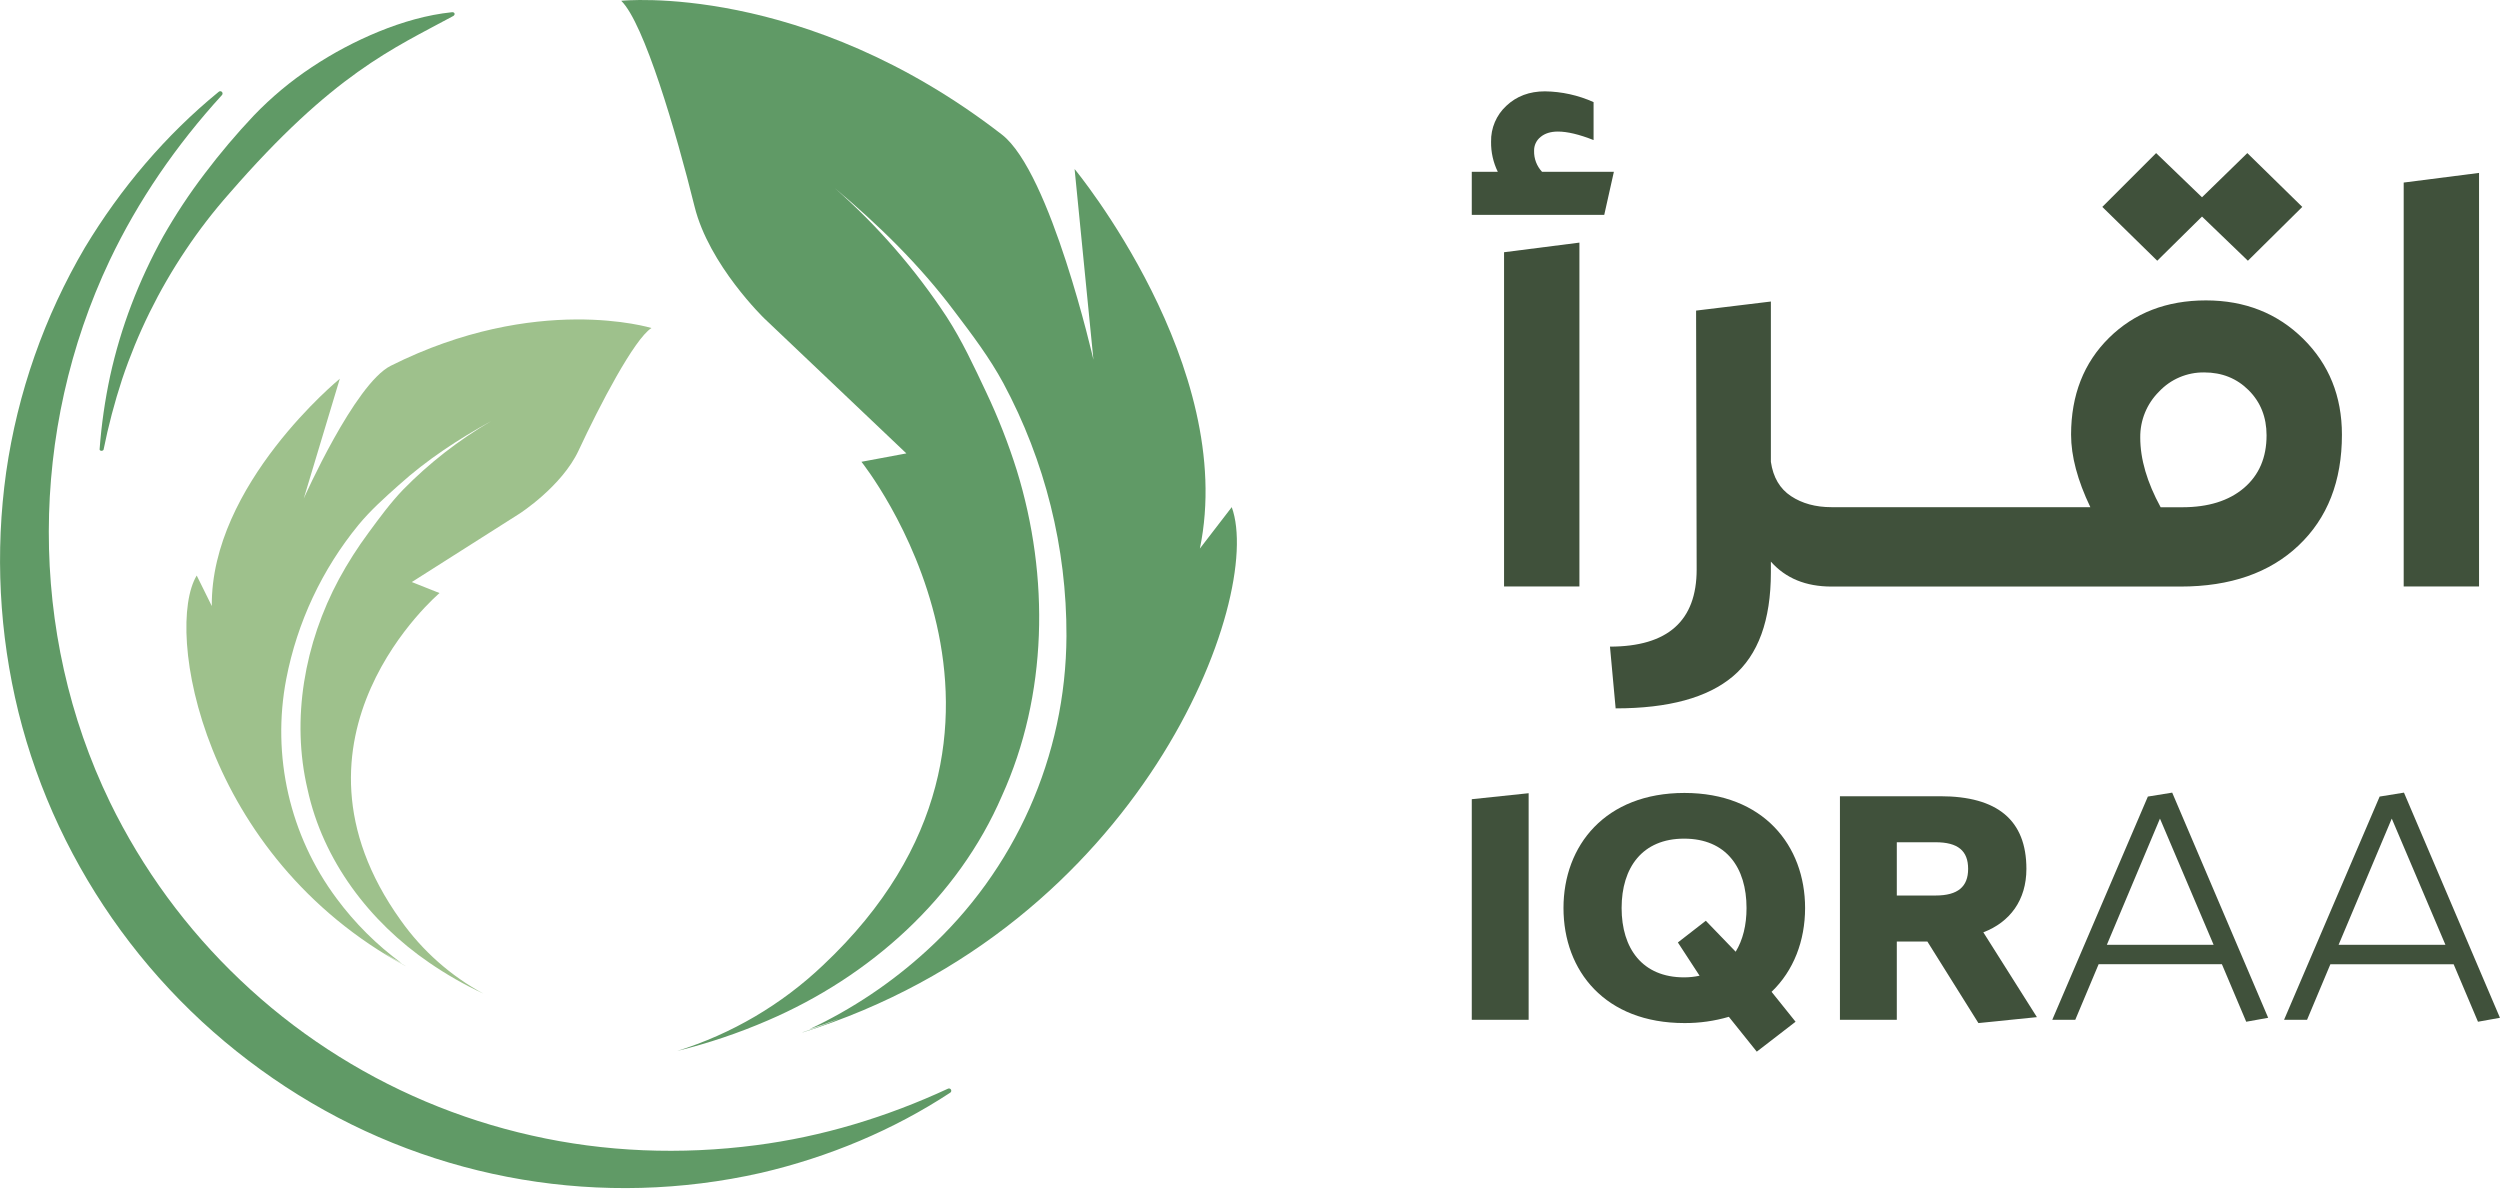
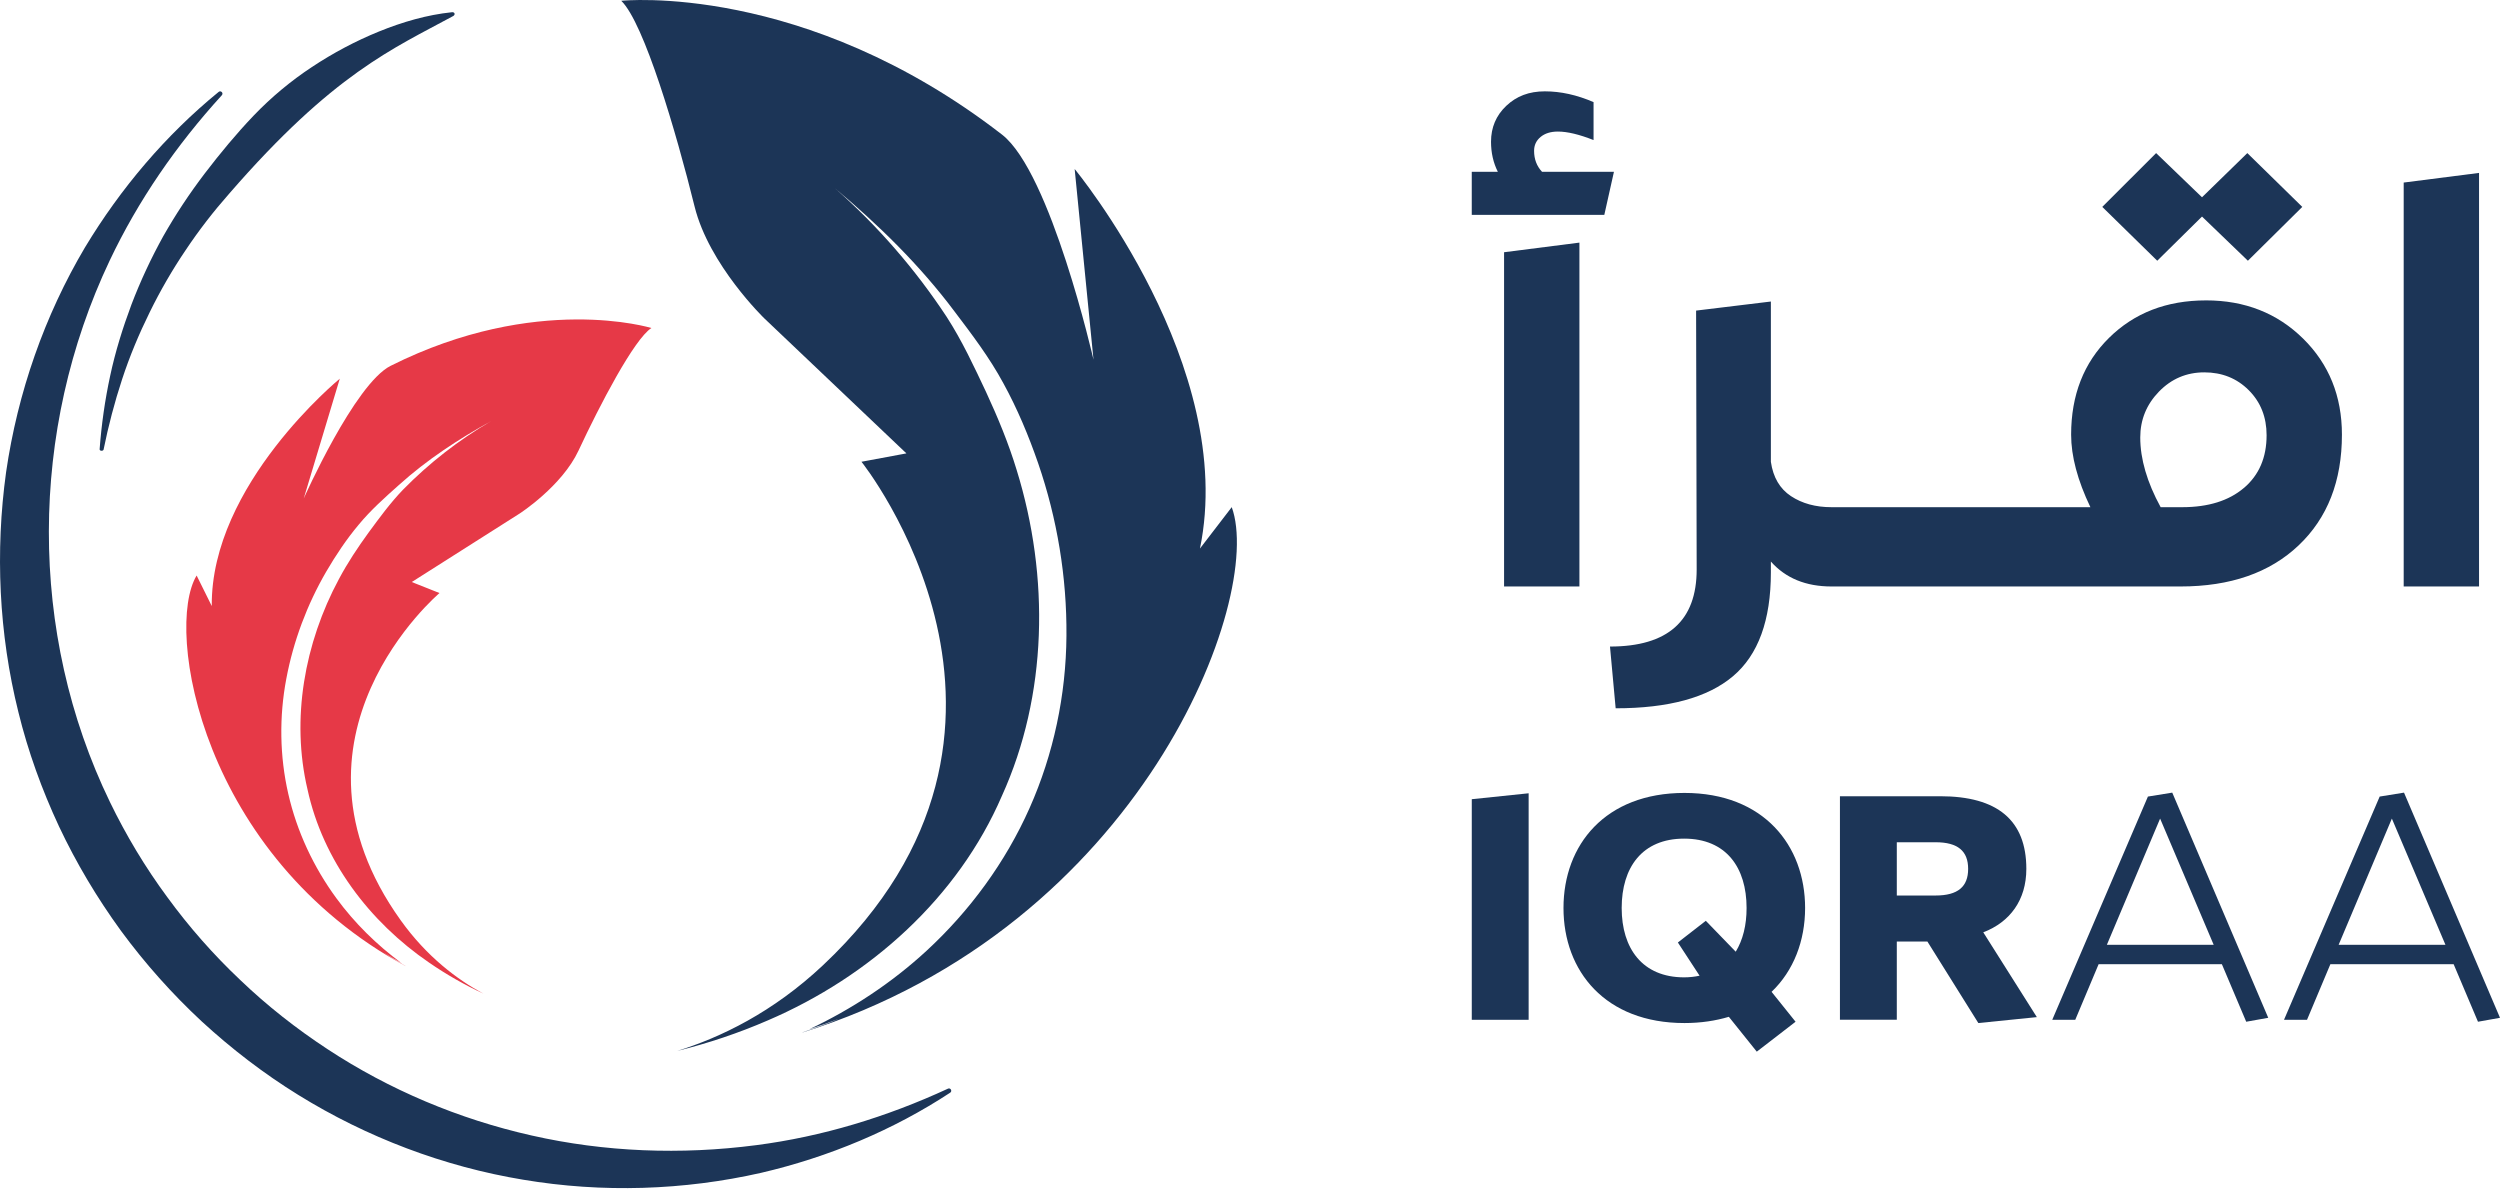
- <svg xmlns="http://www.w3.org/2000/svg" viewBox="0 0 1490.77 708.49">
+ <svg xmlns="http://www.w3.org/2000/svg" id="Layer_2" data-name="Layer 2" viewBox="0 0 1490.77 708.49">
  <defs>
-     <style>.cls-1{fill:#609a66;}.cls-2{fill:#9ec18c;}.cls-3{fill:#40513b;}</style>
+     <style>
+             .cls-1 {
+             fill: #e63947;
+             }
+ 
+             .cls-2 {
+             fill: #1c3557;
+             }
+         </style>
  </defs>
-   <g id="Layer_2" data-name="Layer 2">
-     <g id="Layer_1-2" data-name="Layer 1">
-       <path class="cls-1" d="M132.29,56.76a1.37,1.37,0,0,0-1.89-2C98.93,80.45,72,112.16,50.68,147.52a367.36,367.36,0,0,0-47,134A379,379,0,0,0,11,424.65a369.51,369.51,0,0,0,24.21,68.16,377.35,377.35,0,0,0,85.11,116.28,381.89,381.89,0,0,0,57.52,43.79,368.63,368.63,0,0,0,276.07,46.49c40.25-9.41,78.73-25.47,112.71-47.79a1.37,1.37,0,0,0-1.31-2.4c-36.64,17-75.15,28.63-114.4,33.7-44.82,5.85-90.34,4.11-133.81-5.75a369.82,369.82,0,0,1-121.88-51.55,365.18,365.18,0,0,1-51.85-41.08A368.62,368.62,0,0,1,65.56,478.33c-49-101-48.16-221.76-.19-323C82.31,119.65,105.1,86.55,132.29,56.76Z" />
-       <path class="cls-1" d="M61.75,268.17A366.81,366.81,0,0,1,72.83,226.1a321,321,0,0,1,37.87-76.95,314.64,314.64,0,0,1,26-33.75C198.88,43.76,234.4,29,270.32,9.52c1.35-.85.82-2.37-.75-2.24-15,1.55-29.63,5.84-43.58,11.51A228.44,228.44,0,0,0,186,40a203.4,203.4,0,0,0-34.75,29,413.5,413.5,0,0,0-29.17,34.51,333,333,0,0,0-24.79,37.5,321.87,321.87,0,0,0-18.89,40.59,300.81,300.81,0,0,0-12.73,42.62,323.3,323.3,0,0,0-6.28,43.72C59.34,269,61.31,269.13,61.75,268.17Z" />
-       <path class="cls-1" d="M734.5,302.41l-19,24.7c22.53-108.74-74.71-226.32-74.71-226.32l11.23,113.7s-25.44-111.7-54.59-134.25c-118-91.32-227-79.77-227-79.77,13.6,13.18,32.74,78.18,43.74,122.68,8.62,34.9,41.61,66.75,41.61,66.75l84.7,80.47-26.8,5S641,434.26,490.78,575.58a222.54,222.54,0,0,1-86.95,51.11,341,341,0,0,0,54-18.19c61-26.19,113.45-73.17,139.65-133.95,27.22-60,28.48-130.51,8.83-194.13A361.07,361.07,0,0,0,588,233.74c-7.14-15.14-14.28-30.54-23.49-44.78a382.31,382.31,0,0,0-66.7-76.76c26.09,21.9,50.72,45.93,71.36,73.49,10.37,13.68,20.89,27.55,29.15,42.83a316.66,316.66,0,0,1,37.62,150.72,255.23,255.23,0,0,1-83.56,187.84,279.54,279.54,0,0,1-69.66,46.62c5.69-1.89,11.52-3.94,17.52-6.19,0,0-7.47,3.35-21.21,7.9l-.79.36C680.8,552.53,754.14,356.4,734.5,302.41Z" />
-       <path class="cls-2" d="M233,218.12c-21.51,10.78-51.86,79.12-51.86,79.12l21.5-71.41s-77.08,63.07-76.34,135.56l-9-18.2c-19.37,32.11,2.92,167,124.71,233l-.47-.33c-8.22-4.64-12.58-7.73-12.58-7.73,3.55,2.2,7,4.24,10.44,6.17a182.47,182.47,0,0,1-38.76-38.63A166.6,166.6,0,0,1,170.71,404.8,206.82,206.82,0,0,1,213.77,313c7.22-8.75,15.7-16.31,24.07-23.77,16.68-15.05,35.48-27.35,55-38.09a249.75,249.75,0,0,0-52.39,40.77c-7.68,8-14.2,16.93-20.67,25.73a235.37,235.37,0,0,0-17.6,27.59c-20.6,38.28-28.67,83.62-18.78,125.47,9.13,42.22,36.79,78.91,72.59,103.37a222.82,222.82,0,0,0,32.29,18.45A145.16,145.16,0,0,1,239,548.83c-78.42-109.42,23.1-195.18,23.1-195.18l-16.53-6.57,64.37-40.89S335.05,290,345,268.68c12.65-27.12,33.09-66.35,43.46-73.08C388.43,195.6,320.05,174.48,233,218.12Z" />
-       <polygon class="cls-3" points="896.88 349.73 941.82 349.73 941.82 144.67 896.88 150.41 896.88 349.73" />
-       <path class="cls-3" d="M919.52,102.44a17.61,17.61,0,0,1-4.73-12.5,10.24,10.24,0,0,1,3.88-8.28q3.89-3.21,10.31-3.21,8.44,0,21.28,5.07V60.89a73,73,0,0,0-29-6.42q-13.86,0-23,8.61a28.3,28.3,0,0,0-9.12,21.45,39.51,39.51,0,0,0,4,17.91H877.63v25.67h79l5.74-25.67Z" />
-       <polygon class="cls-3" points="1313.07 129.13 1340.44 155.48 1372.87 123.38 1340.1 91.29 1313.07 117.64 1285.71 91.29 1253.62 123.38 1286.38 155.48 1313.07 129.13" />
-       <path class="cls-3" d="M1315.44,179.13q-35.14,0-57.77,22.29T1235,259.19q0,19.26,11.49,43.24H1092.15q-14.19,0-24.16-6.59t-12-20.43V179.8l-44.6,5.41.34,154.38q0,45.95-51.69,46l3.38,36.82q47.3,0,69.93-19.09t22.64-62v-6.42q13.17,14.88,36.15,14.87h208.09q44.58,0,70.43-24.49t25.85-66.05q0-34.45-23.14-57.26T1315.44,179.13ZM1338.07,291q-13.52,11.49-36.82,11.48h-12.84q-12.17-22.29-12.16-41.55a37.93,37.93,0,0,1,11.15-27.36,36.25,36.25,0,0,1,27-11.49q15.88,0,26.52,10.64t10.65,26.86Q1351.59,279.47,1338.07,291Z" />
-       <polygon class="cls-3" points="1478.27 103.11 1433.34 108.86 1433.34 349.73 1478.27 349.73 1478.27 103.11" />
-       <path class="cls-3" d="M877.63,608.1V476.57L911.54,473V608.1Z" />
-       <path class="cls-3" d="M1056.4,591.43l14.31,17.84-23.13,17.84-16.66-20.78a92,92,0,0,1-26.47,3.73c-47.24,0-72.13-31-72.13-68.61,0-37.24,24.89-68.61,72.13-68.61,47,0,71.94,31.37,71.94,68.61C1076.39,561.05,1069.53,578.89,1056.4,591.43Zm-42.93-9.6L1000.53,562l16.66-12.94L1035,567.52c4.31-7.06,6.47-15.88,6.47-26.07,0-24.11-12.15-41.36-37.24-41.36-24.9,0-37.25,17.25-37.25,41.36s12.35,41.36,37.25,41.36A44.09,44.09,0,0,0,1013.47,581.83Z" />
-       <path class="cls-3" d="M1149.31,561.44h-18.23V608.1h-33.91V474.8H1157c34.11,0,51.36,14.31,51.36,43.32,0,18.62-9.8,31.76-25.68,37.83l31.95,50.58-34.89,3.53Zm4.9-27.44c13.33,0,19.4-5.29,19.4-15.88,0-10.78-6.07-15.88-19.4-15.88h-23.13V534Z" />
-       <path class="cls-3" d="M1339.44,609.27l-14.5-34.3h-73.51l-13.92,33.13h-13.72l57-133.1,14.51-2.35,57.23,134.27Zm-83.11-45.87H1320l-32-75.27Z" />
-       <path class="cls-3" d="M1477.64,609.27,1463.13,575h-73.51l-13.91,33.13H1362L1419,475l14.5-2.35,57.24,134.27Zm-83.12-45.87h63.71l-32-75.27Z" />
+   <g id="Layer_1-2" data-name="Layer 1">
+     <g>
+       <g>
+         <g>
+           <path class="cls-2" d="m132.29,56.76c1.13-1.24-.58-3.03-1.89-1.97-31.46,25.66-58.39,57.37-79.72,92.73C26.56,188.23,10.54,234.08,3.64,281.49c-6.54,47.42-4.35,96.31,7.33,143.16,5.74,23.44,14,46.26,24.22,68.16,10.3,21.86,22.74,42.7,36.96,62.25,14.32,19.47,30.46,37.58,48.15,54.03,17.78,16.34,37,31.11,57.52,43.79,41,25.39,86.88,42.77,134.16,50.59,47.27,7.95,95.78,6.36,141.92-4.11,40.25-9.4,78.73-25.47,112.71-47.79,1.41-.92.22-3.1-1.31-2.4-36.63,16.94-75.15,28.63-114.4,33.7-44.82,5.85-90.34,4.11-133.81-5.75-43.47-9.78-84.93-27.26-121.87-51.55-18.47-12.13-35.9-25.82-51.85-41.08-16.04-15.15-30.68-31.77-43.67-49.59-13.1-17.74-24.49-36.73-34.11-56.58-48.98-101.03-48.16-221.76-.18-322.96,16.93-35.72,39.73-68.82,66.91-98.61Z" />
+           <path class="cls-2" d="m61.75,268.17c2.89-14.29,6.57-28.34,11.08-42.06,4.5-13.73,10.08-27.03,16.42-39.88,6.3-12.87,13.47-25.27,21.45-37.07,7.9-11.85,16.63-23.11,26.03-33.75C198.88,43.76,234.4,29.02,270.32,9.52c1.34-.85.82-2.37-.75-2.24-15,1.56-29.63,5.84-43.58,11.51-13.97,5.69-27.37,12.81-39.97,21.16-12.62,8.32-24.29,18.07-34.75,28.97-10.44,10.93-20.04,22.58-29.17,34.51-9.1,11.95-17.41,24.48-24.79,37.5-7.25,13.1-13.57,26.68-18.89,40.58-5.21,13.95-9.65,28.15-12.73,42.63-3.13,14.46-5.18,29.08-6.28,43.72-.07,1.11,1.91,1.27,2.34.31Z" />
+         </g>
+         <path class="cls-2" d="m734.5,302.41l-18.96,24.7c22.52-108.74-74.71-226.33-74.71-226.33l11.23,113.7s-25.44-111.69-54.59-134.25C479.47-11.08,370.46.47,370.46.47c13.59,13.18,32.73,78.18,43.73,122.68,8.63,34.9,41.62,66.74,41.62,66.74l84.69,80.47-26.8,4.99s127.27,158.91-22.93,300.22c-29.91,28.14-61.19,43.14-86.95,51.11,18.51-4.57,36.58-10.64,53.99-18.19,61.04-26.19,113.45-73.17,139.65-133.94,27.21-59.99,28.48-130.52,8.83-194.14-4.85-15.99-11.26-31.46-18.3-46.67-7.14-15.14-14.28-30.54-23.48-44.78-18.61-28.27-41.09-54.24-66.7-76.76,26.09,21.9,50.72,45.93,71.35,73.49,10.37,13.68,20.9,27.54,29.15,42.83,8.35,15.21,15.07,31.31,20.76,47.75,11.32,32.92,17.15,67.87,16.86,102.97-.25,35.05-7.63,70.4-22.01,102.66-14.34,32.27-35.67,61.35-61.55,85.19-20.71,19.07-44.41,34.64-69.66,46.61,5.7-1.89,11.52-3.93,17.52-6.19,0,0-7.47,3.36-21.2,7.9-.26.12-.53.24-.79.36,202.56-63.24,275.9-259.37,256.26-313.35Z" />
+         <path class="cls-1" d="m232.98,218.12c-21.51,10.78-51.86,79.12-51.86,79.12l21.5-71.42s-77.08,63.08-76.34,135.57l-9.03-18.21c-19.37,32.11,2.92,166.97,124.7,232.97-.15-.11-.31-.22-.46-.33-8.23-4.64-12.59-7.73-12.59-7.73,3.56,2.2,7.03,4.24,10.44,6.17-14.67-10.85-27.89-23.8-38.75-38.63-13.58-18.52-23.58-39.84-28.7-62.31-5.15-22.47-5.43-46.05-1.17-68.53,4.23-22.52,12.37-44.17,23.76-63.83,5.72-9.81,12.04-19.28,19.31-27.97,7.21-8.75,15.7-16.31,24.06-23.76,16.69-15.06,35.49-27.35,54.96-38.09-19.24,11.2-36.91,25.01-52.39,40.77-7.69,7.96-14.2,16.93-20.68,25.73-6.42,8.86-12.48,17.96-17.6,27.59-20.6,38.28-28.66,83.61-18.78,125.46,9.14,42.23,36.79,78.92,72.59,103.37,10.2,7.03,21.01,13.19,32.29,18.45-15.5-8.35-33.65-21.9-49.26-43.68-78.42-109.42,23.1-195.19,23.1-195.19l-16.54-6.57,64.38-40.88s25.14-16.24,35.06-37.51c12.65-27.12,33.09-66.35,43.45-73.08,0,0-68.37-21.12-155.44,22.52Z" />
+       </g>
+       <g>
+         <g>
+           <polygon class="cls-2" points="896.89 349.73 941.82 349.73 941.82 144.67 896.89 150.41 896.89 349.73" />
+           <path class="cls-2" d="m919.52,102.44c-3.16-3.38-4.73-7.54-4.73-12.5,0-3.38,1.29-6.13,3.88-8.28,2.59-2.14,6.02-3.21,10.3-3.21,5.63,0,12.72,1.69,21.28,5.07v-22.63c-9.91-4.28-19.59-6.42-29.05-6.42s-16.89,2.87-22.97,8.61c-6.08,5.74-9.12,12.9-9.12,21.45,0,6.54,1.35,12.5,4.05,17.9h-15.54v25.68h79.05l5.74-25.68h-42.9Z" />
+           <polygon class="cls-2" points="1313.07 129.13 1340.44 155.48 1372.87 123.38 1340.1 91.29 1313.07 117.64 1285.71 91.29 1253.61 123.38 1286.38 155.48 1313.07 129.13" />
+           <path class="cls-2" d="m1315.44,179.13c-23.43,0-42.68,7.43-57.77,22.3-15.09,14.86-22.64,34.12-22.64,57.77,0,12.84,3.83,27.25,11.49,43.24h-154.04c-.06,0-.11,0-.17.01-.06,0-.11-.01-.17-.01-9.46,0-17.51-2.2-24.16-6.59-6.65-4.39-10.64-11.2-11.99-20.44v-95.61l-44.59,5.41.34,154.39c0,30.63-17.23,45.94-51.69,45.94l3.38,36.82c31.53,0,54.84-6.37,69.93-19.09,15.09-12.73,22.63-33.39,22.63-61.99v-6.42c8.78,9.91,20.83,14.86,36.15,14.86.06,0,.11,0,.17-.01.06,0,.11.01.17.01h207.75c29.73,0,53.21-8.16,70.44-24.49,17.23-16.33,25.84-38.34,25.84-66.05,0-22.97-7.72-42.06-23.14-57.26-15.43-15.2-34.74-22.8-57.94-22.8Zm22.63,111.82c-9.01,7.66-21.28,11.49-36.82,11.49h-12.84c-8.11-14.86-12.16-28.72-12.16-41.55,0-10.58,3.72-19.7,11.15-27.36,7.43-7.65,16.44-11.49,27.03-11.49s19.43,3.55,26.52,10.64c7.09,7.09,10.64,16.05,10.64,26.86,0,13.29-4.51,23.76-13.51,31.42Z" />
+           <polygon class="cls-2" points="1478.27 103.11 1433.34 108.86 1433.34 349.73 1478.27 349.73 1478.27 103.11" />
+         </g>
+         <g>
+           <path class="cls-2" d="m877.63,608.1v-131.53l33.91-3.53v135.06h-33.91Z" />
+           <path class="cls-2" d="m1056.4,591.43l14.31,17.84-23.13,17.84-16.66-20.78c-7.84,2.35-16.66,3.72-26.46,3.72-47.24,0-72.14-30.97-72.14-68.61s24.89-68.61,72.14-68.61,71.94,31.36,71.94,68.61c0,19.6-6.86,37.44-19.99,49.99Zm-42.93-9.61l-12.94-19.8,16.66-12.94,17.84,18.43c4.31-7.06,6.47-15.88,6.47-26.07,0-24.11-12.15-41.36-37.24-41.36s-37.24,17.25-37.24,41.36,12.35,41.36,37.24,41.36c3.33,0,6.47-.39,9.21-.98Z" />
+           <path class="cls-2" d="m1149.31,561.44h-18.23v46.65h-33.91v-133.29h59.79c34.11,0,51.36,14.31,51.36,43.32,0,18.62-9.8,31.76-25.68,37.83l31.95,50.57-34.89,3.53-30.38-48.61Zm4.9-27.44c13.33,0,19.41-5.29,19.41-15.88s-6.08-15.88-19.41-15.88h-23.13v31.76h23.13Z" />
+           <path class="cls-2" d="m1339.44,609.27l-14.51-34.3h-73.51l-13.92,33.13h-13.72l57.04-133.1,14.51-2.35,57.24,134.27-13.13,2.35Zm-83.11-45.87h63.71l-31.95-75.27-31.75,75.27Z" />
+           <path class="cls-2" d="m1477.64,609.27l-14.51-34.3h-73.51l-13.92,33.13h-13.72l57.04-133.1,14.51-2.35,57.24,134.27-13.13,2.35Zm-83.11-45.87h63.71l-31.95-75.27-31.75,75.27Z" />
+         </g>
+       </g>
    </g>
  </g>
</svg>
